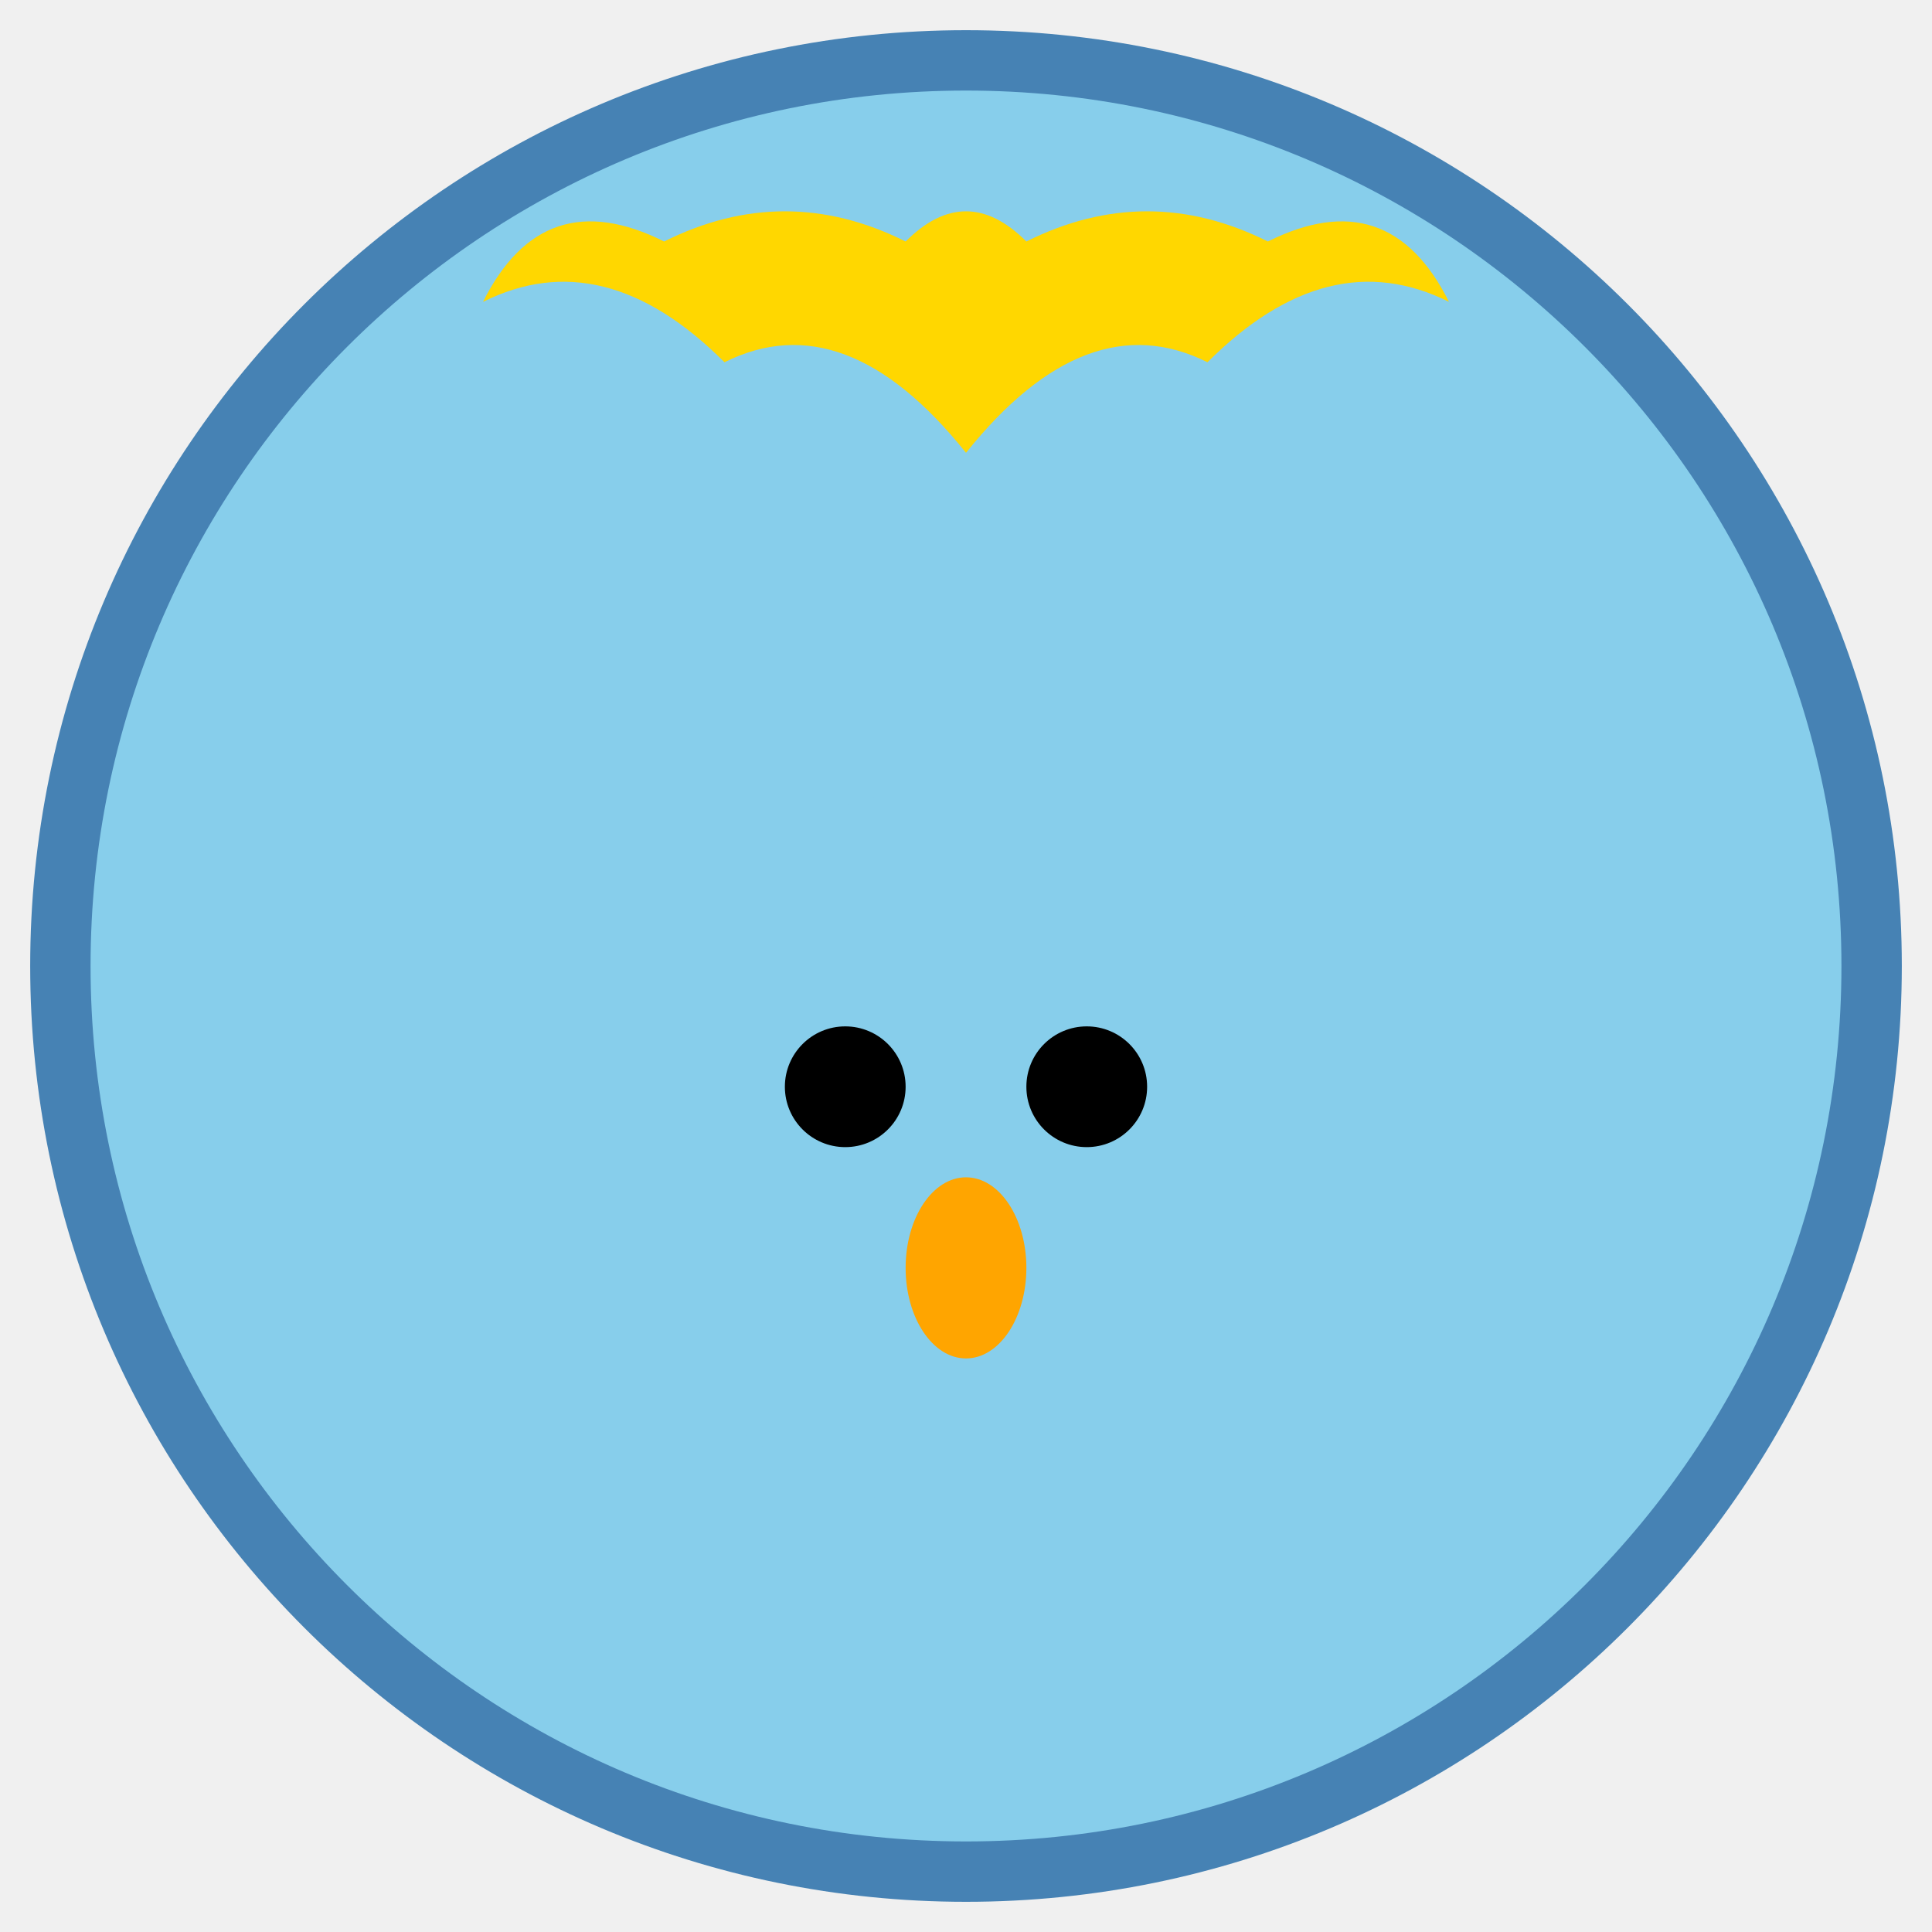
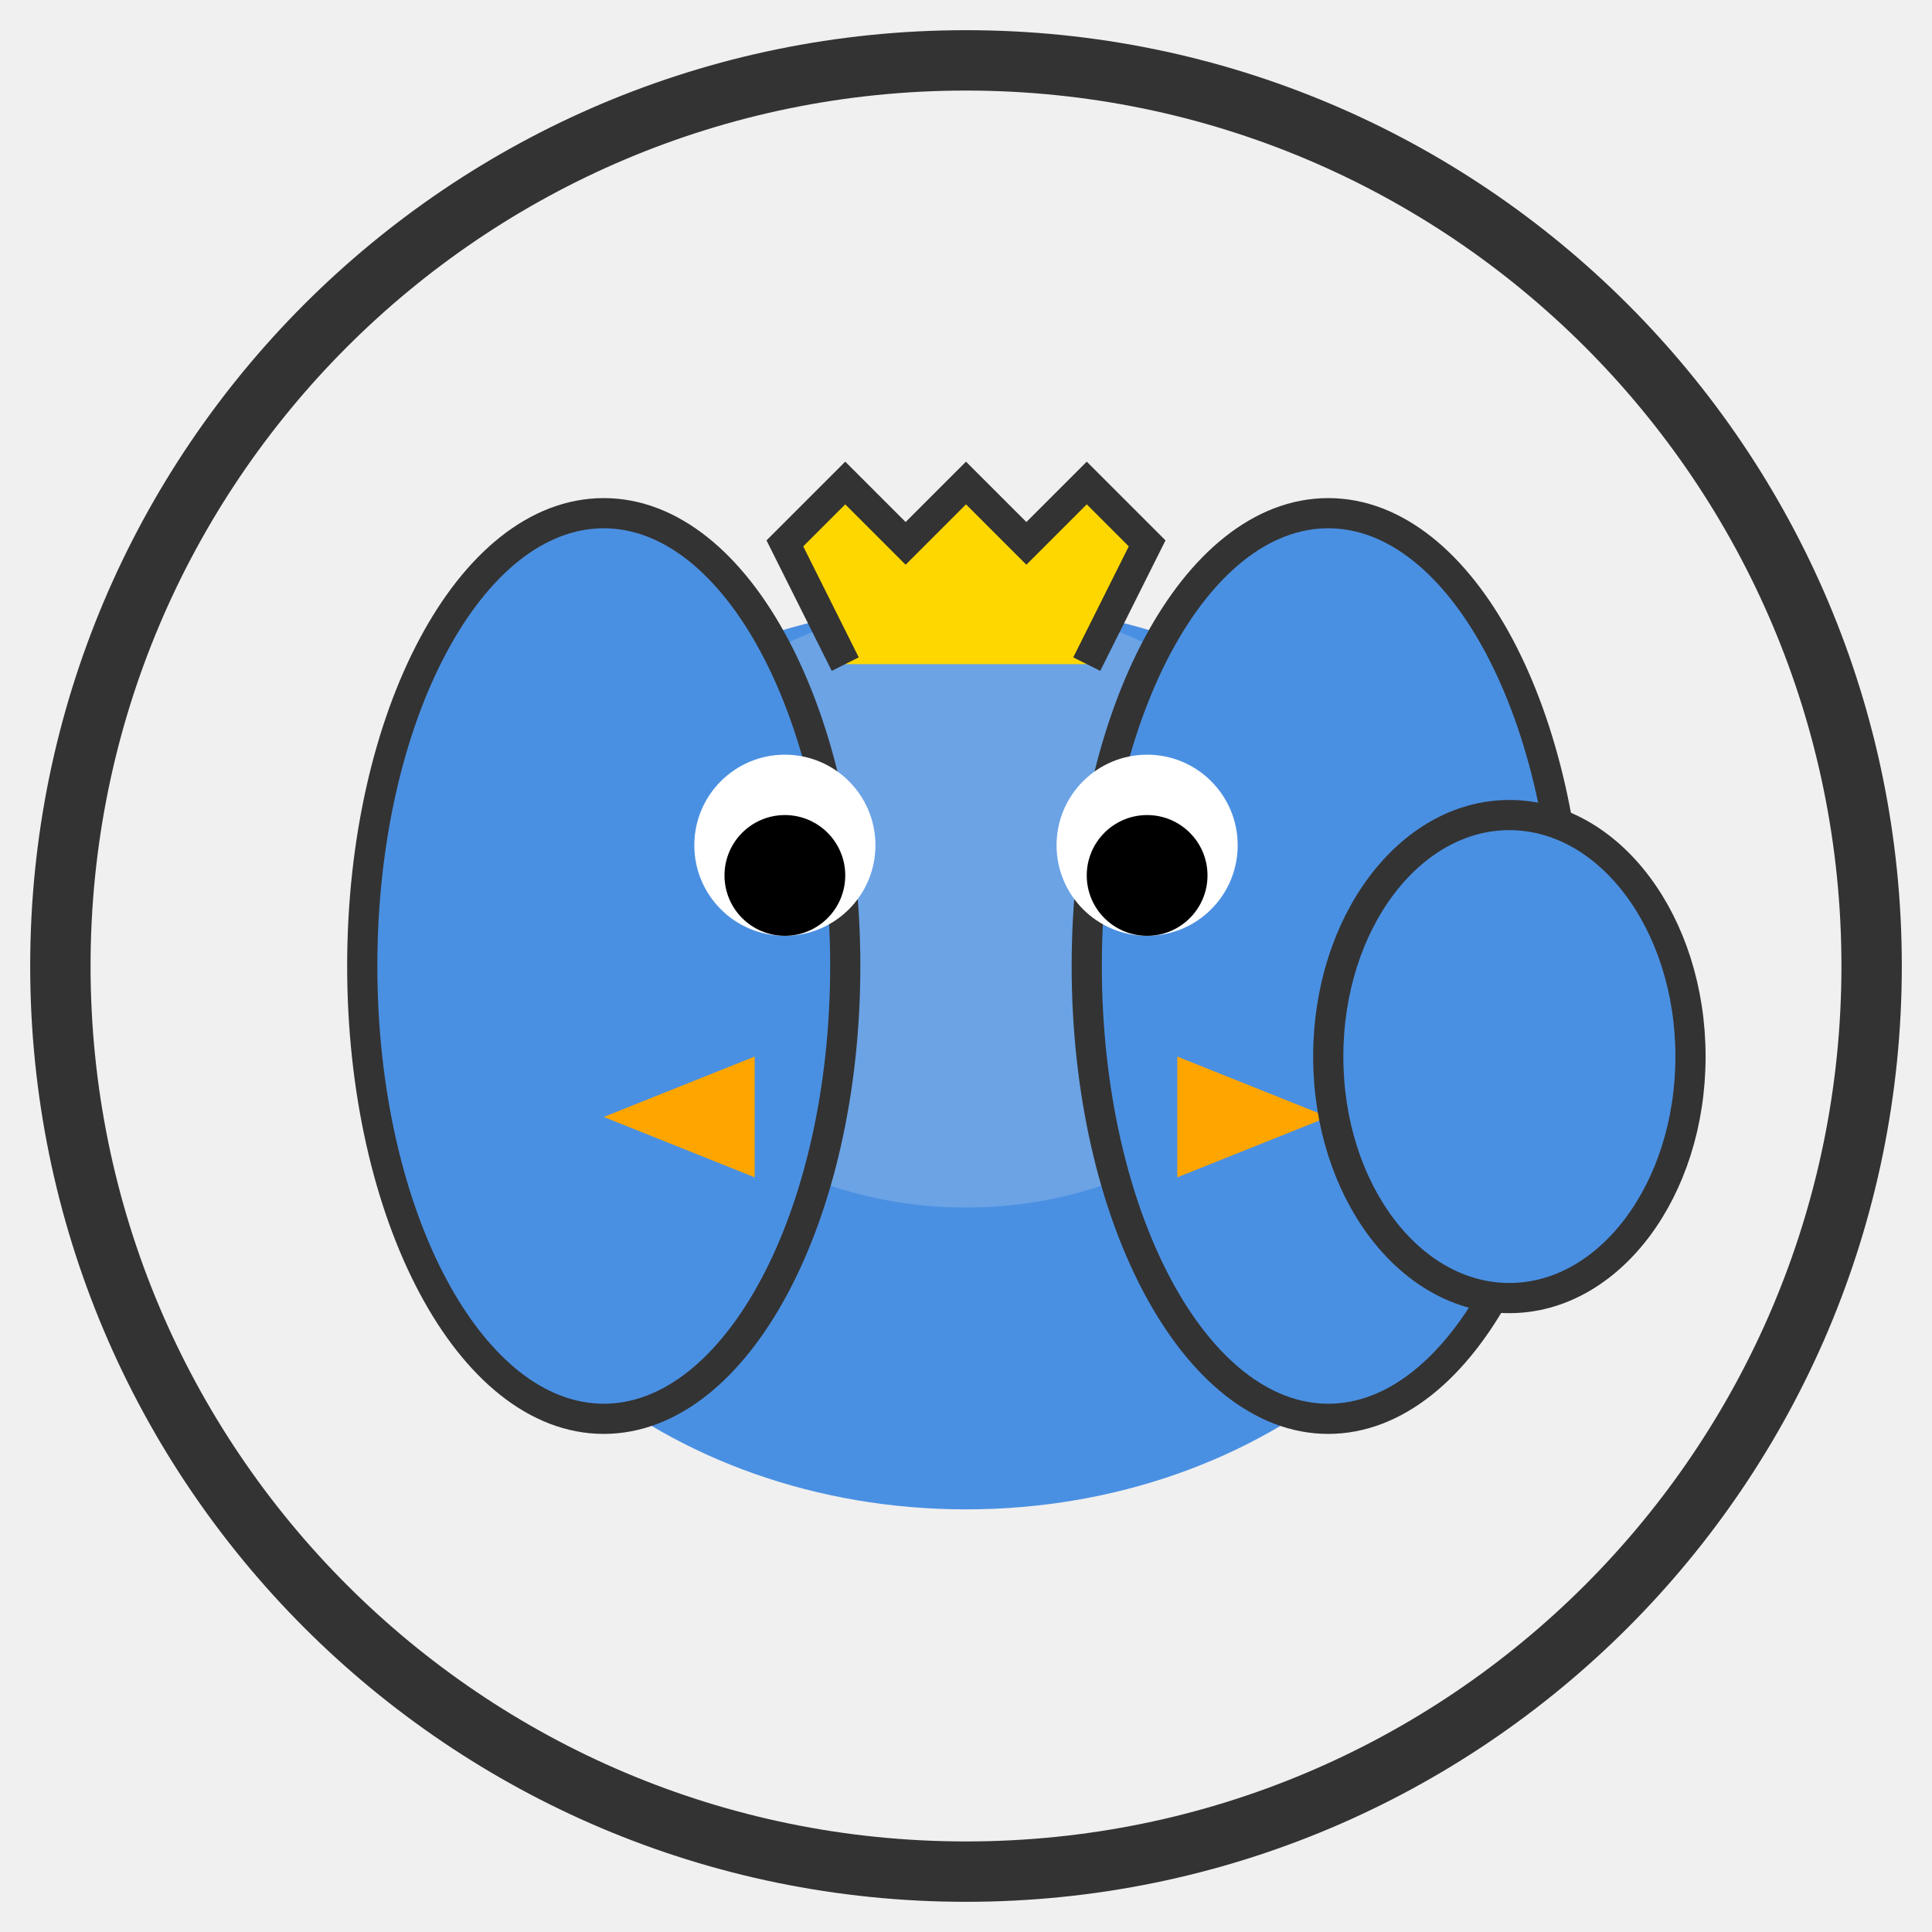
<svg xmlns="http://www.w3.org/2000/svg" width="64" height="64" viewBox="0 0 64 64" fill="none">
-   <circle cx="32" cy="32" r="30" fill="#87CEEB" stroke="#4682B4" stroke-width="2" />
-   <path d="M 32 15 Q 28 10, 24 12 Q 20 8, 16 10 Q 18 6, 22 8 Q 26 6, 30 8 Q 32 6, 34 8 Q 38 6, 42 8 Q 46 6, 48 10 Q 44 8, 40 12 Q 36 10, 32 15" fill="#FFD700" />
-   <circle cx="32" cy="38" r="12" fill="#87CEEB" />
-   <circle cx="28" cy="36" r="2" fill="#000" />
-   <circle cx="36" cy="36" r="2" fill="#000" />
-   <ellipse cx="32" cy="42" rx="2" ry="3" fill="#FFA500" />
+   <circle cx="32" cy="32" r="30" fill="#F0F0F0" stroke="#333" stroke-width="2" />
+   <ellipse cx="32" cy="35" rx="18" ry="15" fill="#4A90E2" />
+   <ellipse cx="32" cy="30" rx="12" ry="10" fill="#6BA3E5" />
+   <ellipse cx="20" cy="32" rx="8" ry="15" fill="#4A90E2" stroke="#333" stroke-width="1" />
+   <ellipse cx="44" cy="32" rx="8" ry="15" fill="#4A90E2" stroke="#333" stroke-width="1" />
+   <path d="M 28 22 L 26 18 L 28 16 L 30 18 L 32 16 L 34 18 L 36 16 L 38 18 L 36 22" fill="#FFD700" stroke="#333" stroke-width="1" />
+   <path d="M 25 35 L 20 37 L 25 39 Z" fill="#FFA500" />
+   <path d="M 39 35 L 44 37 L 39 39 Z" fill="#FFA500" />
+   <circle cx="26" cy="28" r="3" fill="#FFF" />
+   <circle cx="38" cy="28" r="3" fill="#FFF" />
+   <circle cx="26" cy="29" r="2" fill="#000" />
+   <circle cx="38" cy="29" r="2" fill="#000" />
+   <ellipse cx="50" cy="35" rx="6" ry="8" fill="#4A90E2" stroke="#333" stroke-width="1" />
</svg>
